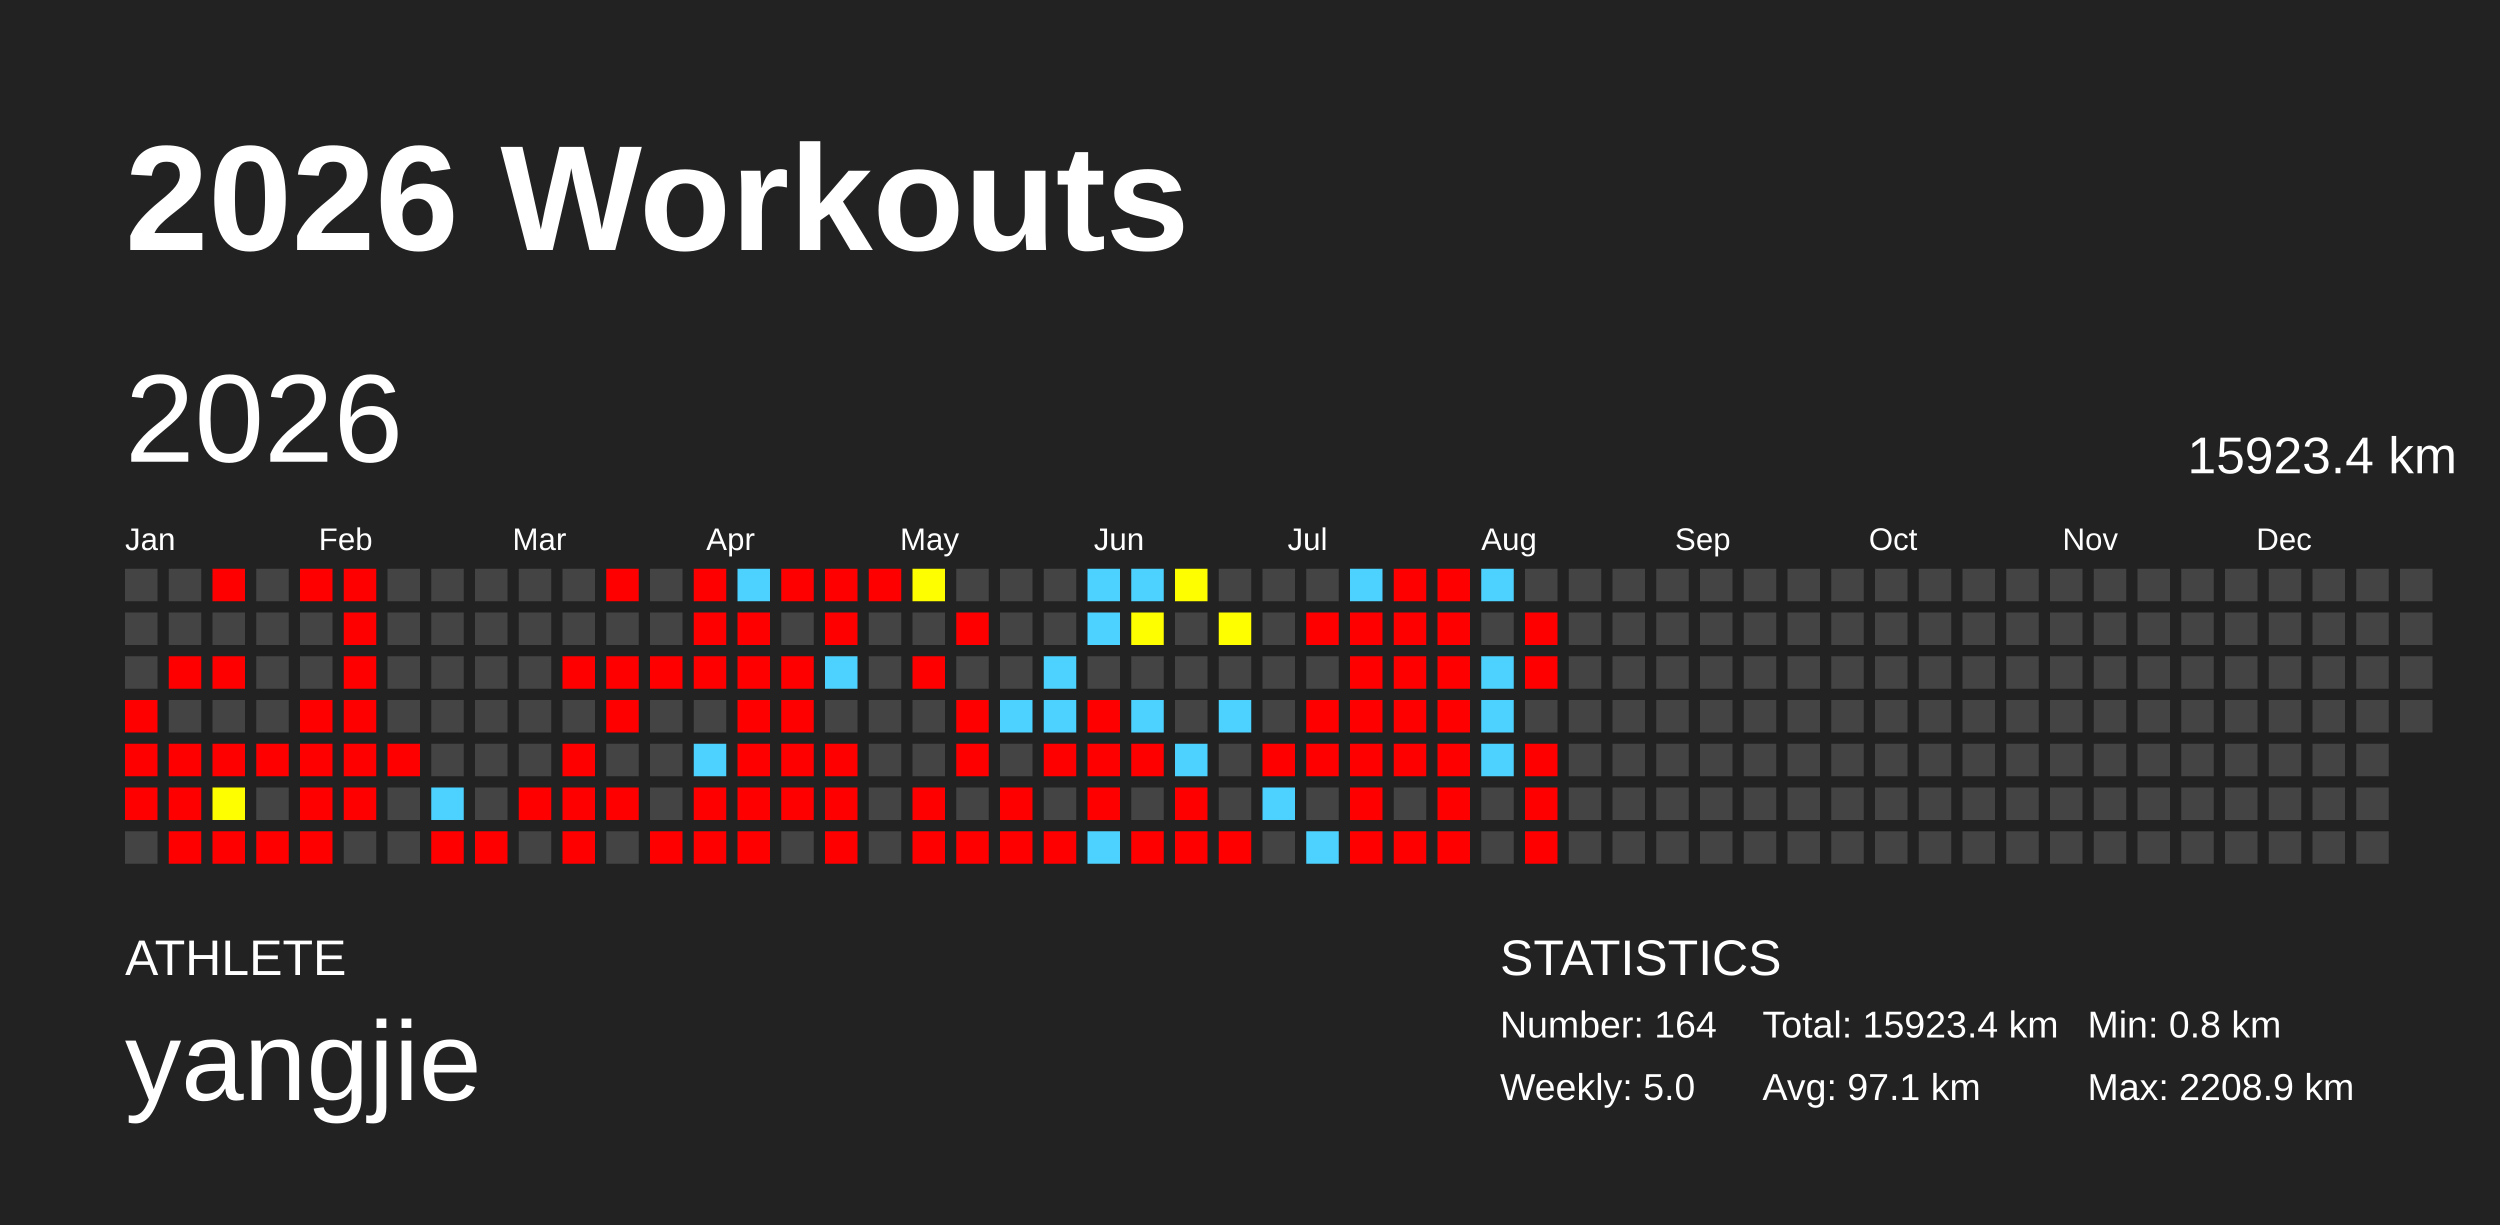
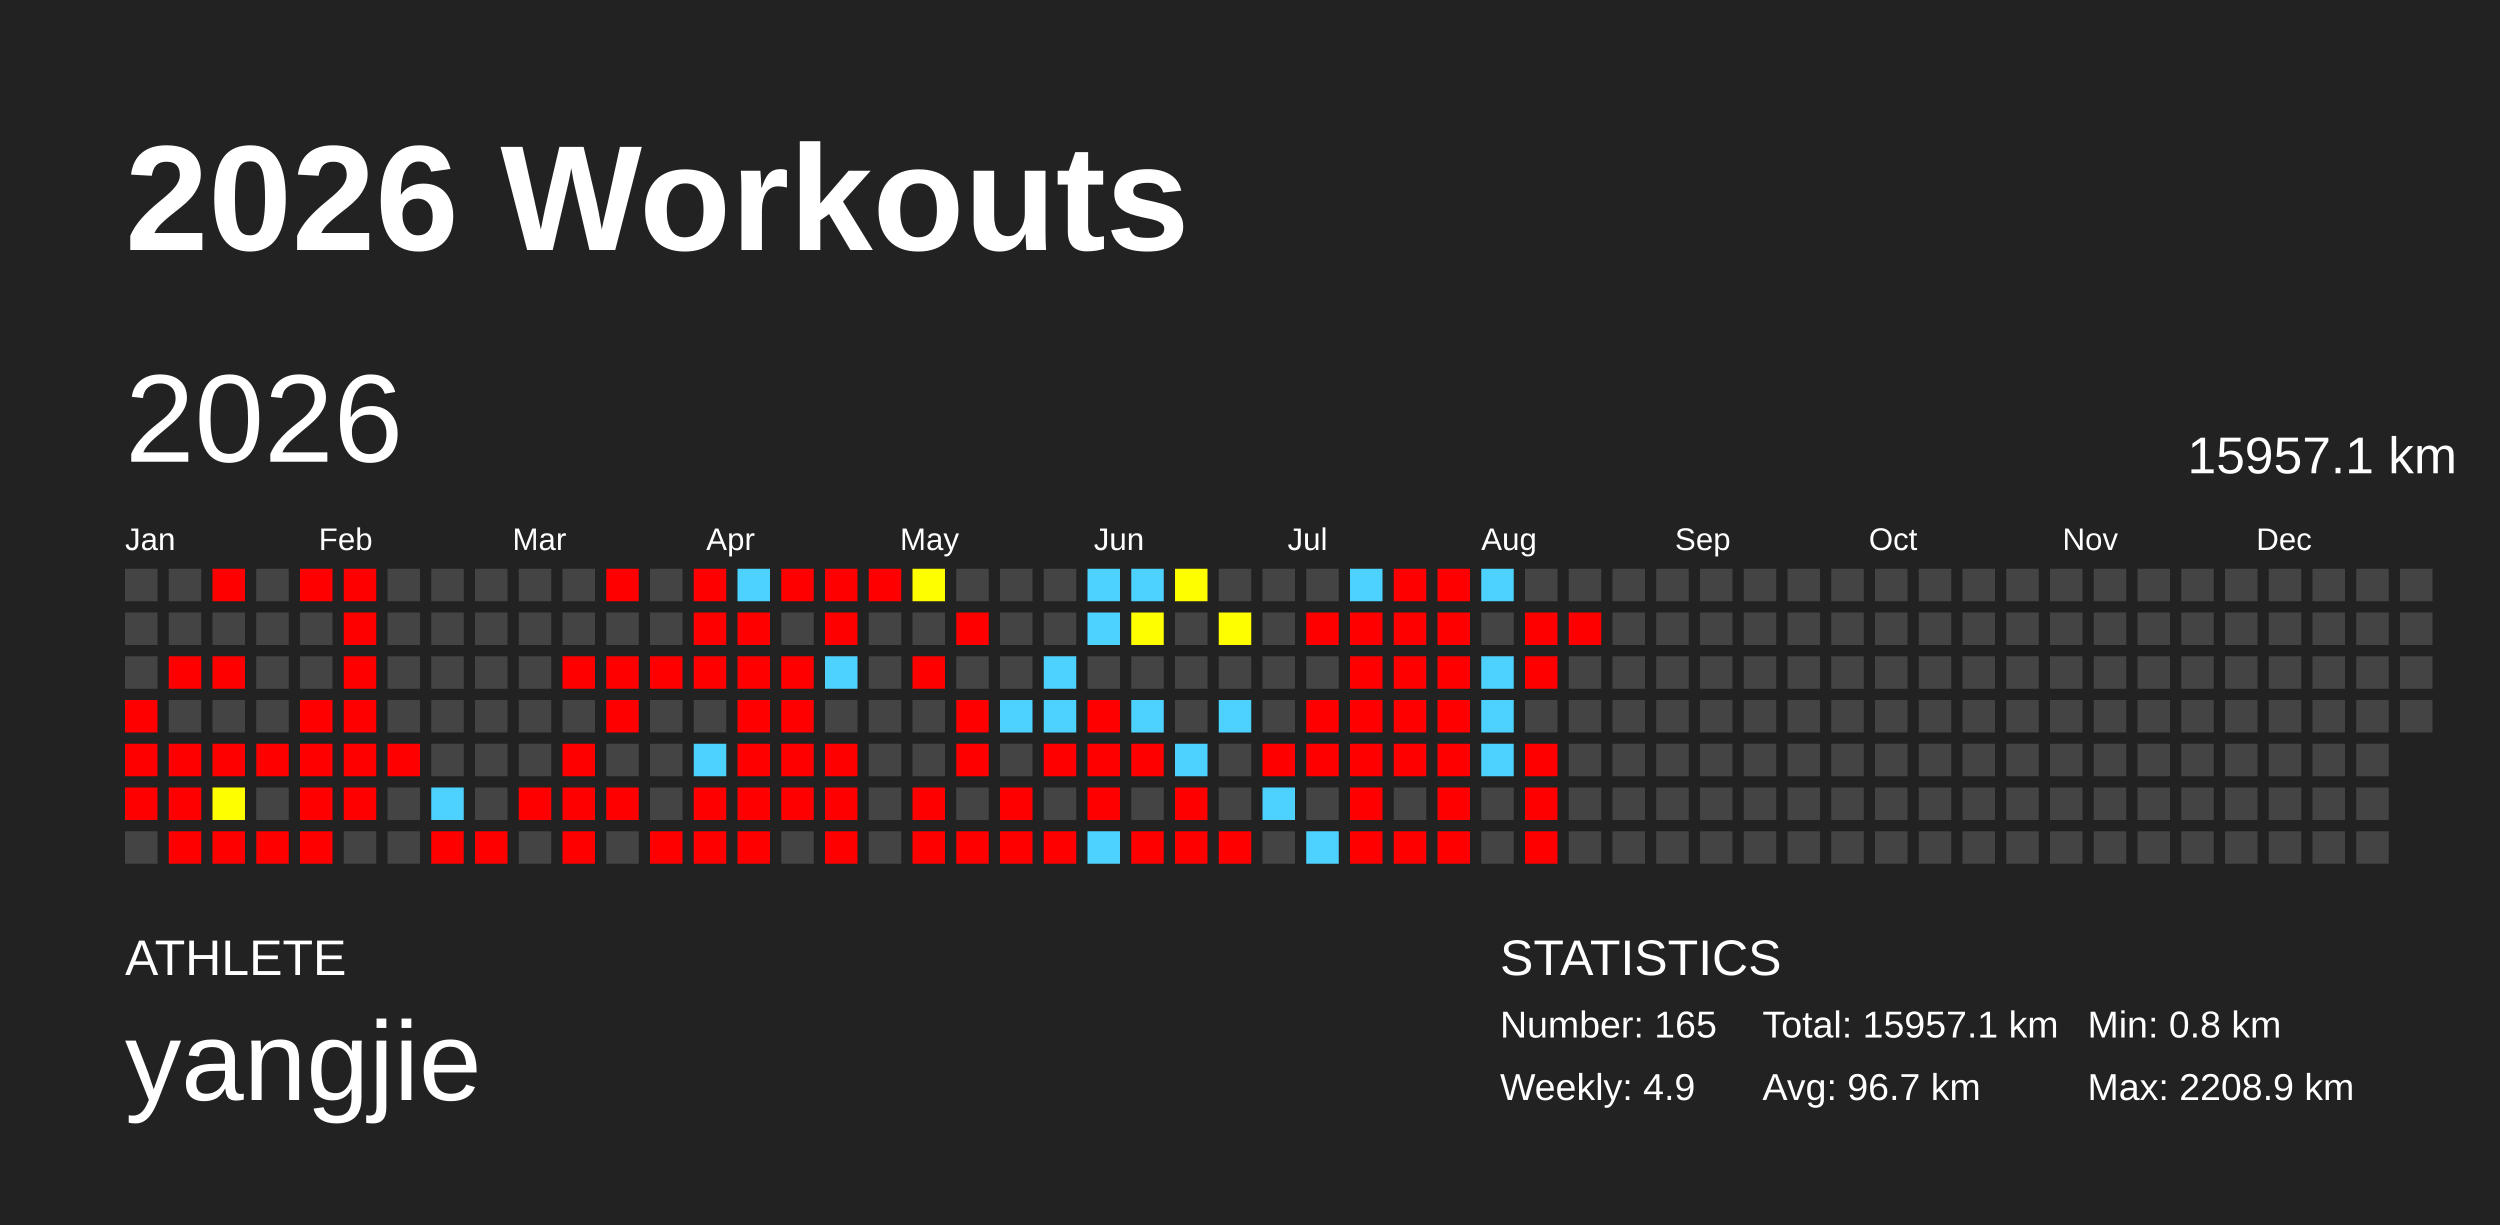
<svg xmlns="http://www.w3.org/2000/svg" baseProfile="full" height="98mm" version="1.1" viewBox="0,0,200,98" width="200mm">
  <defs />
  <rect fill="#222222" height="98" width="200" x="0" y="0" />
  <text fill="#FFFFFF" style="font-size:12px; font-family:Arial; font-weight:bold;" x="10" y="20">2026 Workouts</text>
  <text fill="#FFFFFF" style="font-size:4px; font-family:Arial" x="10" y="78">ATHLETE</text>
  <text fill="#FFFFFF" style="font-size:9px; font-family:Arial" x="10" y="88">yangjie</text>
  <text fill="#FFFFFF" style="font-size:4px; font-family:Arial" x="120" y="78">STATISTICS</text>
-   <text fill="#FFFFFF" style="font-size:3px; font-family:Arial" x="120" y="83">Number: 164</text>
-   <text fill="#FFFFFF" style="font-size:3px; font-family:Arial" x="120" y="88">Weekly: 5.0</text>
-   <text fill="#FFFFFF" style="font-size:3px; font-family:Arial" x="141" y="83">Total: 15923.4 km</text>
-   <text fill="#FFFFFF" style="font-size:3px; font-family:Arial" x="141" y="88">Avg: 97.1 km</text>
+   <text fill="#FFFFFF" style="font-size:3px; font-family:Arial" x="120" y="83">Number: 165</text>
+   <text fill="#FFFFFF" style="font-size:3px; font-family:Arial" x="120" y="88">Weekly: 4.9</text>
+   <text fill="#FFFFFF" style="font-size:3px; font-family:Arial" x="141" y="83">Total: 15957.1 km</text>
+   <text fill="#FFFFFF" style="font-size:3px; font-family:Arial" x="141" y="88">Avg: 96.7 km</text>
  <text fill="#FFFFFF" style="font-size:3px; font-family:Arial" x="167" y="83">Min: 0.8 km</text>
  <text fill="#FFFFFF" style="font-size:3px; font-family:Arial" x="167" y="88">Max: 2208.9 km</text>
  <text dominant-baseline="hanging" fill="#FFFFFF" style="font-size:10.0px; font-family:Arial;" x="10" y="30">2026</text>
-   <text dominant-baseline="hanging" fill="#FFFFFF" style="font-size:4.125px; font-family:Arial;" x="175" y="35">15923.4 km</text>
+   <text dominant-baseline="hanging" fill="#FFFFFF" style="font-size:4.125px; font-family:Arial;" x="175" y="35">15957.1 km</text>
  <text fill="#FFFFFF" style="font-size:2.5px; font-family:Arial" x="10.0" y="44">Jan</text>
  <text fill="#FFFFFF" style="font-size:2.5px; font-family:Arial" x="25.5" y="44">Feb</text>
  <text fill="#FFFFFF" style="font-size:2.5px; font-family:Arial" x="41.0" y="44">Mar</text>
  <text fill="#FFFFFF" style="font-size:2.5px; font-family:Arial" x="56.5" y="44">Apr</text>
  <text fill="#FFFFFF" style="font-size:2.5px; font-family:Arial" x="72.0" y="44">May</text>
  <text fill="#FFFFFF" style="font-size:2.5px; font-family:Arial" x="87.5" y="44">Jun</text>
  <text fill="#FFFFFF" style="font-size:2.5px; font-family:Arial" x="103.0" y="44">Jul</text>
  <text fill="#FFFFFF" style="font-size:2.5px; font-family:Arial" x="118.5" y="44">Aug</text>
  <text fill="#FFFFFF" style="font-size:2.5px; font-family:Arial" x="134.0" y="44">Sep</text>
  <text fill="#FFFFFF" style="font-size:2.5px; font-family:Arial" x="149.5" y="44">Oct</text>
  <text fill="#FFFFFF" style="font-size:2.5px; font-family:Arial" x="165.0" y="44">Nov</text>
  <text fill="#FFFFFF" style="font-size:2.5px; font-family:Arial" x="180.5" y="44">Dec</text>
  <rect fill="#444444" height="2.6" width="2.6" x="10.0" y="45.5" />
  <rect fill="#444444" height="2.6" width="2.6" x="10.0" y="49.0" />
  <rect fill="#444444" height="2.6" width="2.6" x="10.0" y="52.5" />
  <rect fill="red" height="2.6" width="2.6" x="10.0" y="56.0" />
  <rect fill="red" height="2.6" width="2.6" x="10.0" y="59.5" />
  <rect fill="red" height="2.6" width="2.6" x="10.0" y="63.0" />
  <rect fill="#444444" height="2.6" width="2.6" x="10.0" y="66.5" />
  <rect fill="#444444" height="2.6" width="2.6" x="13.5" y="45.5" />
  <rect fill="#444444" height="2.6" width="2.6" x="13.5" y="49.0" />
  <rect fill="red" height="2.6" width="2.6" x="13.5" y="52.5" />
  <rect fill="#444444" height="2.6" width="2.6" x="13.5" y="56.0" />
  <rect fill="red" height="2.6" width="2.6" x="13.5" y="59.5" />
  <rect fill="red" height="2.6" width="2.6" x="13.5" y="63.0" />
  <rect fill="red" height="2.6" width="2.6" x="13.5" y="66.5" />
  <rect fill="red" height="2.6" width="2.6" x="17.0" y="45.5" />
  <rect fill="#444444" height="2.6" width="2.6" x="17.0" y="49.0" />
  <rect fill="red" height="2.6" width="2.6" x="17.0" y="52.5" />
  <rect fill="#444444" height="2.6" width="2.6" x="17.0" y="56.0" />
  <rect fill="red" height="2.6" width="2.6" x="17.0" y="59.5" />
  <rect fill="#fffe00" height="2.6" width="2.6" x="17.0" y="63.0" />
  <rect fill="red" height="2.6" width="2.6" x="17.0" y="66.5" />
  <rect fill="#444444" height="2.6" width="2.6" x="20.5" y="45.5" />
  <rect fill="#444444" height="2.6" width="2.6" x="20.5" y="49.0" />
  <rect fill="#444444" height="2.6" width="2.6" x="20.5" y="52.5" />
  <rect fill="#444444" height="2.6" width="2.6" x="20.5" y="56.0" />
  <rect fill="red" height="2.6" width="2.6" x="20.5" y="59.5" />
  <rect fill="#444444" height="2.6" width="2.6" x="20.5" y="63.0" />
  <rect fill="red" height="2.6" width="2.6" x="20.5" y="66.5" />
  <rect fill="red" height="2.6" width="2.6" x="24.0" y="45.5" />
  <rect fill="#444444" height="2.6" width="2.6" x="24.0" y="49.0" />
  <rect fill="#444444" height="2.6" width="2.6" x="24.0" y="52.5" />
  <rect fill="red" height="2.6" width="2.6" x="24.0" y="56.0" />
  <rect fill="red" height="2.6" width="2.6" x="24.0" y="59.5" />
  <rect fill="red" height="2.6" width="2.6" x="24.0" y="63.0" />
  <rect fill="red" height="2.6" width="2.6" x="24.0" y="66.5" />
  <rect fill="red" height="2.6" width="2.6" x="27.5" y="45.5" />
  <rect fill="red" height="2.6" width="2.6" x="27.5" y="49.0" />
  <rect fill="red" height="2.6" width="2.6" x="27.5" y="52.5" />
  <rect fill="red" height="2.6" width="2.6" x="27.5" y="56.0" />
  <rect fill="red" height="2.6" width="2.6" x="27.5" y="59.5" />
  <rect fill="red" height="2.6" width="2.6" x="27.5" y="63.0" />
  <rect fill="#444444" height="2.6" width="2.6" x="27.5" y="66.5" />
  <rect fill="#444444" height="2.6" width="2.6" x="31.0" y="45.5" />
  <rect fill="#444444" height="2.6" width="2.6" x="31.0" y="49.0" />
  <rect fill="#444444" height="2.6" width="2.6" x="31.0" y="52.5" />
  <rect fill="#444444" height="2.6" width="2.6" x="31.0" y="56.0" />
  <rect fill="red" height="2.6" width="2.6" x="31.0" y="59.5" />
  <rect fill="#444444" height="2.6" width="2.6" x="31.0" y="63.0" />
  <rect fill="#444444" height="2.6" width="2.6" x="31.0" y="66.5" />
  <rect fill="#444444" height="2.6" width="2.6" x="34.5" y="45.5" />
  <rect fill="#444444" height="2.6" width="2.6" x="34.5" y="49.0" />
  <rect fill="#444444" height="2.6" width="2.6" x="34.5" y="52.5" />
  <rect fill="#444444" height="2.6" width="2.6" x="34.5" y="56.0" />
  <rect fill="#444444" height="2.6" width="2.6" x="34.5" y="59.5" />
  <rect fill="#4dd2ff" height="2.6" width="2.6" x="34.5" y="63.0" />
  <rect fill="red" height="2.6" width="2.6" x="34.5" y="66.5" />
  <rect fill="#444444" height="2.6" width="2.6" x="38.0" y="45.5" />
  <rect fill="#444444" height="2.6" width="2.6" x="38.0" y="49.0" />
  <rect fill="#444444" height="2.6" width="2.6" x="38.0" y="52.5" />
  <rect fill="#444444" height="2.6" width="2.6" x="38.0" y="56.0" />
  <rect fill="#444444" height="2.6" width="2.6" x="38.0" y="59.5" />
  <rect fill="#444444" height="2.6" width="2.6" x="38.0" y="63.0" />
  <rect fill="red" height="2.6" width="2.6" x="38.0" y="66.5" />
  <rect fill="#444444" height="2.6" width="2.6" x="41.5" y="45.5" />
  <rect fill="#444444" height="2.6" width="2.6" x="41.5" y="49.0" />
  <rect fill="#444444" height="2.6" width="2.6" x="41.5" y="52.5" />
  <rect fill="#444444" height="2.6" width="2.6" x="41.5" y="56.0" />
  <rect fill="#444444" height="2.6" width="2.6" x="41.5" y="59.5" />
  <rect fill="red" height="2.6" width="2.6" x="41.5" y="63.0" />
  <rect fill="#444444" height="2.6" width="2.6" x="41.5" y="66.5" />
  <rect fill="#444444" height="2.6" width="2.6" x="45.0" y="45.5" />
  <rect fill="#444444" height="2.6" width="2.6" x="45.0" y="49.0" />
  <rect fill="red" height="2.6" width="2.6" x="45.0" y="52.5" />
  <rect fill="#444444" height="2.6" width="2.6" x="45.0" y="56.0" />
  <rect fill="red" height="2.6" width="2.6" x="45.0" y="59.5" />
  <rect fill="red" height="2.6" width="2.6" x="45.0" y="63.0" />
  <rect fill="red" height="2.6" width="2.6" x="45.0" y="66.5" />
  <rect fill="red" height="2.6" width="2.6" x="48.5" y="45.5" />
  <rect fill="#444444" height="2.6" width="2.6" x="48.5" y="49.0" />
  <rect fill="red" height="2.6" width="2.6" x="48.5" y="52.5" />
  <rect fill="red" height="2.6" width="2.6" x="48.5" y="56.0" />
  <rect fill="#444444" height="2.6" width="2.6" x="48.5" y="59.5" />
  <rect fill="red" height="2.6" width="2.6" x="48.5" y="63.0" />
  <rect fill="#444444" height="2.6" width="2.6" x="48.5" y="66.5" />
  <rect fill="#444444" height="2.6" width="2.6" x="52.0" y="45.5" />
  <rect fill="#444444" height="2.6" width="2.6" x="52.0" y="49.0" />
  <rect fill="red" height="2.6" width="2.6" x="52.0" y="52.5" />
  <rect fill="#444444" height="2.6" width="2.6" x="52.0" y="56.0" />
  <rect fill="#444444" height="2.6" width="2.6" x="52.0" y="59.5" />
  <rect fill="#444444" height="2.6" width="2.6" x="52.0" y="63.0" />
  <rect fill="red" height="2.6" width="2.6" x="52.0" y="66.5" />
  <rect fill="red" height="2.6" width="2.6" x="55.5" y="45.5" />
  <rect fill="red" height="2.6" width="2.6" x="55.5" y="49.0" />
  <rect fill="red" height="2.6" width="2.6" x="55.5" y="52.5" />
  <rect fill="#444444" height="2.6" width="2.6" x="55.5" y="56.0" />
  <rect fill="#4dd2ff" height="2.6" width="2.6" x="55.5" y="59.5" />
  <rect fill="red" height="2.6" width="2.6" x="55.5" y="63.0" />
  <rect fill="red" height="2.6" width="2.6" x="55.5" y="66.5" />
  <rect fill="#4dd2ff" height="2.6" width="2.6" x="59.0" y="45.5" />
  <rect fill="red" height="2.6" width="2.6" x="59.0" y="49.0" />
  <rect fill="red" height="2.6" width="2.6" x="59.0" y="52.5" />
  <rect fill="red" height="2.6" width="2.6" x="59.0" y="56.0" />
  <rect fill="red" height="2.6" width="2.6" x="59.0" y="59.5" />
  <rect fill="red" height="2.6" width="2.6" x="59.0" y="63.0" />
  <rect fill="red" height="2.6" width="2.6" x="59.0" y="66.5" />
  <rect fill="red" height="2.6" width="2.6" x="62.5" y="45.5" />
  <rect fill="#444444" height="2.6" width="2.6" x="62.5" y="49.0" />
  <rect fill="red" height="2.6" width="2.6" x="62.5" y="52.5" />
  <rect fill="red" height="2.6" width="2.6" x="62.5" y="56.0" />
  <rect fill="red" height="2.6" width="2.6" x="62.5" y="59.5" />
  <rect fill="red" height="2.6" width="2.6" x="62.5" y="63.0" />
  <rect fill="#444444" height="2.6" width="2.6" x="62.5" y="66.5" />
  <rect fill="red" height="2.6" width="2.6" x="66.0" y="45.5" />
  <rect fill="red" height="2.6" width="2.6" x="66.0" y="49.0" />
  <rect fill="#4dd2ff" height="2.6" width="2.6" x="66.0" y="52.5" />
  <rect fill="#444444" height="2.6" width="2.6" x="66.0" y="56.0" />
  <rect fill="red" height="2.6" width="2.6" x="66.0" y="59.5" />
  <rect fill="red" height="2.6" width="2.6" x="66.0" y="63.0" />
  <rect fill="red" height="2.6" width="2.6" x="66.0" y="66.5" />
  <rect fill="red" height="2.6" width="2.6" x="69.5" y="45.5" />
  <rect fill="#444444" height="2.6" width="2.6" x="69.5" y="49.0" />
  <rect fill="#444444" height="2.6" width="2.6" x="69.5" y="52.5" />
  <rect fill="#444444" height="2.6" width="2.6" x="69.5" y="56.0" />
  <rect fill="#444444" height="2.6" width="2.6" x="69.5" y="59.5" />
  <rect fill="#444444" height="2.6" width="2.6" x="69.5" y="63.0" />
  <rect fill="#444444" height="2.6" width="2.6" x="69.5" y="66.5" />
  <rect fill="#fffe00" height="2.6" width="2.6" x="73.0" y="45.5" />
  <rect fill="#444444" height="2.6" width="2.6" x="73.0" y="49.0" />
  <rect fill="red" height="2.6" width="2.6" x="73.0" y="52.5" />
  <rect fill="#444444" height="2.6" width="2.6" x="73.0" y="56.0" />
  <rect fill="#444444" height="2.6" width="2.6" x="73.0" y="59.5" />
  <rect fill="red" height="2.6" width="2.6" x="73.0" y="63.0" />
  <rect fill="red" height="2.6" width="2.6" x="73.0" y="66.5" />
  <rect fill="#444444" height="2.6" width="2.6" x="76.5" y="45.5" />
  <rect fill="red" height="2.6" width="2.6" x="76.5" y="49.0" />
  <rect fill="#444444" height="2.6" width="2.6" x="76.5" y="52.5" />
  <rect fill="red" height="2.6" width="2.6" x="76.5" y="56.0" />
  <rect fill="red" height="2.6" width="2.6" x="76.5" y="59.5" />
  <rect fill="#444444" height="2.6" width="2.6" x="76.5" y="63.0" />
  <rect fill="red" height="2.6" width="2.6" x="76.5" y="66.5" />
  <rect fill="#444444" height="2.6" width="2.6" x="80.0" y="45.5" />
  <rect fill="#444444" height="2.6" width="2.6" x="80.0" y="49.0" />
  <rect fill="#444444" height="2.6" width="2.6" x="80.0" y="52.5" />
  <rect fill="#4dd2ff" height="2.6" width="2.6" x="80.0" y="56.0" />
  <rect fill="#444444" height="2.6" width="2.6" x="80.0" y="59.5" />
  <rect fill="red" height="2.6" width="2.6" x="80.0" y="63.0" />
  <rect fill="red" height="2.6" width="2.6" x="80.0" y="66.5" />
  <rect fill="#444444" height="2.6" width="2.6" x="83.5" y="45.5" />
  <rect fill="#444444" height="2.6" width="2.6" x="83.5" y="49.0" />
  <rect fill="#4dd2ff" height="2.6" width="2.6" x="83.5" y="52.5" />
  <rect fill="#4dd2ff" height="2.6" width="2.6" x="83.5" y="56.0" />
  <rect fill="red" height="2.6" width="2.6" x="83.5" y="59.5" />
  <rect fill="#444444" height="2.6" width="2.6" x="83.5" y="63.0" />
  <rect fill="red" height="2.6" width="2.6" x="83.5" y="66.5" />
  <rect fill="#4dd2ff" height="2.6" width="2.6" x="87.0" y="45.5" />
  <rect fill="#4dd2ff" height="2.6" width="2.6" x="87.0" y="49.0" />
  <rect fill="#444444" height="2.6" width="2.6" x="87.0" y="52.5" />
  <rect fill="red" height="2.6" width="2.6" x="87.0" y="56.0" />
  <rect fill="red" height="2.6" width="2.6" x="87.0" y="59.5" />
  <rect fill="red" height="2.6" width="2.6" x="87.0" y="63.0" />
  <rect fill="#4dd2ff" height="2.6" width="2.6" x="87.0" y="66.5" />
  <rect fill="#4dd2ff" height="2.6" width="2.6" x="90.5" y="45.5" />
  <rect fill="#fffe00" height="2.6" width="2.6" x="90.5" y="49.0" />
  <rect fill="#444444" height="2.6" width="2.6" x="90.5" y="52.5" />
  <rect fill="#4dd2ff" height="2.6" width="2.6" x="90.5" y="56.0" />
  <rect fill="red" height="2.6" width="2.6" x="90.5" y="59.5" />
  <rect fill="#444444" height="2.6" width="2.6" x="90.5" y="63.0" />
  <rect fill="red" height="2.6" width="2.6" x="90.5" y="66.5" />
  <rect fill="#fffe00" height="2.6" width="2.6" x="94.0" y="45.5" />
  <rect fill="#444444" height="2.6" width="2.6" x="94.0" y="49.0" />
  <rect fill="#444444" height="2.6" width="2.6" x="94.0" y="52.5" />
  <rect fill="#444444" height="2.6" width="2.6" x="94.0" y="56.0" />
  <rect fill="#4dd2ff" height="2.6" width="2.6" x="94.0" y="59.5" />
  <rect fill="red" height="2.6" width="2.6" x="94.0" y="63.0" />
  <rect fill="red" height="2.6" width="2.6" x="94.0" y="66.5" />
  <rect fill="#444444" height="2.6" width="2.6" x="97.5" y="45.5" />
  <rect fill="#fffe00" height="2.6" width="2.6" x="97.5" y="49.0" />
  <rect fill="#444444" height="2.6" width="2.6" x="97.5" y="52.5" />
  <rect fill="#4dd2ff" height="2.6" width="2.6" x="97.5" y="56.0" />
  <rect fill="#444444" height="2.6" width="2.6" x="97.5" y="59.5" />
  <rect fill="#444444" height="2.6" width="2.6" x="97.5" y="63.0" />
  <rect fill="red" height="2.6" width="2.6" x="97.5" y="66.5" />
  <rect fill="#444444" height="2.6" width="2.6" x="101.0" y="45.5" />
  <rect fill="#444444" height="2.6" width="2.6" x="101.0" y="49.0" />
  <rect fill="#444444" height="2.6" width="2.6" x="101.0" y="52.5" />
  <rect fill="#444444" height="2.6" width="2.6" x="101.0" y="56.0" />
  <rect fill="red" height="2.6" width="2.6" x="101.0" y="59.5" />
  <rect fill="#4dd2ff" height="2.6" width="2.6" x="101.0" y="63.0" />
  <rect fill="#444444" height="2.6" width="2.6" x="101.0" y="66.5" />
  <rect fill="#444444" height="2.6" width="2.6" x="104.5" y="45.5" />
  <rect fill="red" height="2.6" width="2.6" x="104.5" y="49.0" />
  <rect fill="#444444" height="2.6" width="2.6" x="104.5" y="52.5" />
  <rect fill="red" height="2.6" width="2.6" x="104.5" y="56.0" />
  <rect fill="red" height="2.6" width="2.6" x="104.5" y="59.5" />
  <rect fill="#444444" height="2.6" width="2.6" x="104.5" y="63.0" />
  <rect fill="#4dd2ff" height="2.6" width="2.6" x="104.5" y="66.5" />
  <rect fill="#4dd2ff" height="2.6" width="2.6" x="108.0" y="45.5" />
  <rect fill="red" height="2.6" width="2.6" x="108.0" y="49.0" />
  <rect fill="red" height="2.6" width="2.6" x="108.0" y="52.5" />
  <rect fill="red" height="2.6" width="2.6" x="108.0" y="56.0" />
  <rect fill="red" height="2.6" width="2.6" x="108.0" y="59.5" />
  <rect fill="red" height="2.6" width="2.6" x="108.0" y="63.0" />
  <rect fill="red" height="2.6" width="2.6" x="108.0" y="66.5" />
  <rect fill="red" height="2.6" width="2.6" x="111.5" y="45.5" />
  <rect fill="red" height="2.6" width="2.6" x="111.5" y="49.0" />
  <rect fill="red" height="2.6" width="2.6" x="111.5" y="52.5" />
  <rect fill="red" height="2.6" width="2.6" x="111.5" y="56.0" />
  <rect fill="red" height="2.6" width="2.6" x="111.5" y="59.5" />
  <rect fill="#444444" height="2.6" width="2.6" x="111.5" y="63.0" />
  <rect fill="red" height="2.6" width="2.6" x="111.5" y="66.5" />
  <rect fill="red" height="2.6" width="2.6" x="115.0" y="45.5" />
  <rect fill="red" height="2.6" width="2.6" x="115.0" y="49.0" />
  <rect fill="red" height="2.6" width="2.6" x="115.0" y="52.5" />
  <rect fill="red" height="2.6" width="2.6" x="115.0" y="56.0" />
  <rect fill="red" height="2.6" width="2.6" x="115.0" y="59.5" />
  <rect fill="red" height="2.6" width="2.6" x="115.0" y="63.0" />
  <rect fill="red" height="2.6" width="2.6" x="115.0" y="66.5" />
  <rect fill="#4dd2ff" height="2.6" width="2.6" x="118.5" y="45.5" />
  <rect fill="#444444" height="2.6" width="2.6" x="118.5" y="49.0" />
  <rect fill="#4dd2ff" height="2.6" width="2.6" x="118.5" y="52.5" />
  <rect fill="#4dd2ff" height="2.6" width="2.6" x="118.5" y="56.0" />
  <rect fill="#4dd2ff" height="2.6" width="2.6" x="118.5" y="59.5" />
  <rect fill="#444444" height="2.6" width="2.6" x="118.5" y="63.0" />
  <rect fill="#444444" height="2.6" width="2.6" x="118.5" y="66.5" />
  <rect fill="#444444" height="2.6" width="2.6" x="122.0" y="45.5" />
  <rect fill="red" height="2.6" width="2.6" x="122.0" y="49.0" />
  <rect fill="red" height="2.6" width="2.6" x="122.0" y="52.5" />
  <rect fill="#444444" height="2.6" width="2.6" x="122.0" y="56.0" />
  <rect fill="red" height="2.6" width="2.6" x="122.0" y="59.5" />
  <rect fill="red" height="2.6" width="2.6" x="122.0" y="63.0" />
  <rect fill="red" height="2.6" width="2.6" x="122.0" y="66.5" />
  <rect fill="#444444" height="2.6" width="2.6" x="125.5" y="45.5" />
-   <rect fill="#444444" height="2.6" width="2.6" x="125.5" y="49.0" />
+   <rect fill="red" height="2.6" width="2.6" x="125.5" y="49.0" />
  <rect fill="#444444" height="2.6" width="2.6" x="125.5" y="52.5" />
  <rect fill="#444444" height="2.6" width="2.6" x="125.5" y="56.0" />
  <rect fill="#444444" height="2.6" width="2.6" x="125.5" y="59.5" />
  <rect fill="#444444" height="2.6" width="2.6" x="125.5" y="63.0" />
  <rect fill="#444444" height="2.6" width="2.6" x="125.5" y="66.5" />
  <rect fill="#444444" height="2.6" width="2.6" x="129.0" y="45.5" />
  <rect fill="#444444" height="2.6" width="2.6" x="129.0" y="49.0" />
  <rect fill="#444444" height="2.6" width="2.6" x="129.0" y="52.5" />
  <rect fill="#444444" height="2.6" width="2.6" x="129.0" y="56.0" />
  <rect fill="#444444" height="2.6" width="2.6" x="129.0" y="59.5" />
  <rect fill="#444444" height="2.6" width="2.6" x="129.0" y="63.0" />
  <rect fill="#444444" height="2.6" width="2.6" x="129.0" y="66.5" />
  <rect fill="#444444" height="2.6" width="2.6" x="132.5" y="45.5" />
  <rect fill="#444444" height="2.6" width="2.6" x="132.5" y="49.0" />
  <rect fill="#444444" height="2.6" width="2.6" x="132.5" y="52.5" />
  <rect fill="#444444" height="2.6" width="2.6" x="132.5" y="56.0" />
  <rect fill="#444444" height="2.6" width="2.6" x="132.5" y="59.5" />
  <rect fill="#444444" height="2.6" width="2.6" x="132.5" y="63.0" />
  <rect fill="#444444" height="2.6" width="2.6" x="132.5" y="66.5" />
  <rect fill="#444444" height="2.6" width="2.6" x="136.0" y="45.5" />
  <rect fill="#444444" height="2.6" width="2.6" x="136.0" y="49.0" />
  <rect fill="#444444" height="2.6" width="2.6" x="136.0" y="52.5" />
  <rect fill="#444444" height="2.6" width="2.6" x="136.0" y="56.0" />
  <rect fill="#444444" height="2.6" width="2.6" x="136.0" y="59.5" />
  <rect fill="#444444" height="2.6" width="2.6" x="136.0" y="63.0" />
  <rect fill="#444444" height="2.6" width="2.6" x="136.0" y="66.5" />
  <rect fill="#444444" height="2.6" width="2.6" x="139.5" y="45.5" />
  <rect fill="#444444" height="2.6" width="2.6" x="139.5" y="49.0" />
  <rect fill="#444444" height="2.6" width="2.6" x="139.5" y="52.5" />
  <rect fill="#444444" height="2.6" width="2.6" x="139.5" y="56.0" />
  <rect fill="#444444" height="2.6" width="2.6" x="139.5" y="59.5" />
  <rect fill="#444444" height="2.6" width="2.6" x="139.5" y="63.0" />
  <rect fill="#444444" height="2.6" width="2.6" x="139.5" y="66.5" />
  <rect fill="#444444" height="2.6" width="2.6" x="143.0" y="45.5" />
  <rect fill="#444444" height="2.6" width="2.6" x="143.0" y="49.0" />
  <rect fill="#444444" height="2.6" width="2.6" x="143.0" y="52.5" />
  <rect fill="#444444" height="2.6" width="2.6" x="143.0" y="56.0" />
  <rect fill="#444444" height="2.6" width="2.6" x="143.0" y="59.5" />
  <rect fill="#444444" height="2.6" width="2.6" x="143.0" y="63.0" />
  <rect fill="#444444" height="2.6" width="2.6" x="143.0" y="66.5" />
  <rect fill="#444444" height="2.6" width="2.6" x="146.5" y="45.5" />
  <rect fill="#444444" height="2.6" width="2.6" x="146.5" y="49.0" />
  <rect fill="#444444" height="2.6" width="2.6" x="146.5" y="52.5" />
  <rect fill="#444444" height="2.6" width="2.6" x="146.5" y="56.0" />
  <rect fill="#444444" height="2.6" width="2.6" x="146.5" y="59.5" />
  <rect fill="#444444" height="2.6" width="2.6" x="146.5" y="63.0" />
  <rect fill="#444444" height="2.6" width="2.6" x="146.5" y="66.5" />
  <rect fill="#444444" height="2.6" width="2.6" x="150.0" y="45.5" />
  <rect fill="#444444" height="2.6" width="2.6" x="150.0" y="49.0" />
  <rect fill="#444444" height="2.6" width="2.6" x="150.0" y="52.5" />
  <rect fill="#444444" height="2.6" width="2.6" x="150.0" y="56.0" />
  <rect fill="#444444" height="2.6" width="2.6" x="150.0" y="59.5" />
  <rect fill="#444444" height="2.6" width="2.6" x="150.0" y="63.0" />
  <rect fill="#444444" height="2.6" width="2.6" x="150.0" y="66.5" />
  <rect fill="#444444" height="2.6" width="2.6" x="153.5" y="45.5" />
  <rect fill="#444444" height="2.6" width="2.6" x="153.5" y="49.0" />
  <rect fill="#444444" height="2.6" width="2.6" x="153.5" y="52.5" />
  <rect fill="#444444" height="2.6" width="2.6" x="153.5" y="56.0" />
  <rect fill="#444444" height="2.6" width="2.6" x="153.5" y="59.5" />
  <rect fill="#444444" height="2.6" width="2.6" x="153.5" y="63.0" />
  <rect fill="#444444" height="2.6" width="2.6" x="153.5" y="66.5" />
  <rect fill="#444444" height="2.6" width="2.6" x="157.0" y="45.5" />
  <rect fill="#444444" height="2.6" width="2.6" x="157.0" y="49.0" />
  <rect fill="#444444" height="2.6" width="2.6" x="157.0" y="52.5" />
  <rect fill="#444444" height="2.6" width="2.6" x="157.0" y="56.0" />
  <rect fill="#444444" height="2.6" width="2.6" x="157.0" y="59.5" />
  <rect fill="#444444" height="2.6" width="2.6" x="157.0" y="63.0" />
  <rect fill="#444444" height="2.6" width="2.6" x="157.0" y="66.5" />
  <rect fill="#444444" height="2.6" width="2.6" x="160.5" y="45.5" />
  <rect fill="#444444" height="2.6" width="2.6" x="160.5" y="49.0" />
  <rect fill="#444444" height="2.6" width="2.6" x="160.5" y="52.5" />
  <rect fill="#444444" height="2.6" width="2.6" x="160.5" y="56.0" />
  <rect fill="#444444" height="2.6" width="2.6" x="160.5" y="59.5" />
  <rect fill="#444444" height="2.6" width="2.6" x="160.5" y="63.0" />
  <rect fill="#444444" height="2.6" width="2.6" x="160.5" y="66.5" />
  <rect fill="#444444" height="2.6" width="2.6" x="164.0" y="45.5" />
  <rect fill="#444444" height="2.6" width="2.6" x="164.0" y="49.0" />
  <rect fill="#444444" height="2.6" width="2.6" x="164.0" y="52.5" />
  <rect fill="#444444" height="2.6" width="2.6" x="164.0" y="56.0" />
  <rect fill="#444444" height="2.6" width="2.6" x="164.0" y="59.5" />
  <rect fill="#444444" height="2.6" width="2.6" x="164.0" y="63.0" />
  <rect fill="#444444" height="2.6" width="2.6" x="164.0" y="66.5" />
  <rect fill="#444444" height="2.6" width="2.6" x="167.5" y="45.5" />
  <rect fill="#444444" height="2.6" width="2.6" x="167.5" y="49.0" />
  <rect fill="#444444" height="2.6" width="2.6" x="167.5" y="52.5" />
  <rect fill="#444444" height="2.6" width="2.6" x="167.5" y="56.0" />
  <rect fill="#444444" height="2.6" width="2.6" x="167.5" y="59.5" />
  <rect fill="#444444" height="2.6" width="2.6" x="167.5" y="63.0" />
  <rect fill="#444444" height="2.6" width="2.6" x="167.5" y="66.5" />
  <rect fill="#444444" height="2.6" width="2.6" x="171.0" y="45.5" />
  <rect fill="#444444" height="2.6" width="2.6" x="171.0" y="49.0" />
  <rect fill="#444444" height="2.6" width="2.6" x="171.0" y="52.5" />
  <rect fill="#444444" height="2.6" width="2.6" x="171.0" y="56.0" />
  <rect fill="#444444" height="2.6" width="2.6" x="171.0" y="59.5" />
  <rect fill="#444444" height="2.6" width="2.6" x="171.0" y="63.0" />
  <rect fill="#444444" height="2.6" width="2.6" x="171.0" y="66.5" />
  <rect fill="#444444" height="2.6" width="2.6" x="174.5" y="45.5" />
  <rect fill="#444444" height="2.6" width="2.6" x="174.5" y="49.0" />
  <rect fill="#444444" height="2.6" width="2.6" x="174.5" y="52.5" />
  <rect fill="#444444" height="2.6" width="2.6" x="174.5" y="56.0" />
  <rect fill="#444444" height="2.6" width="2.6" x="174.5" y="59.5" />
  <rect fill="#444444" height="2.6" width="2.6" x="174.5" y="63.0" />
  <rect fill="#444444" height="2.6" width="2.6" x="174.5" y="66.5" />
  <rect fill="#444444" height="2.6" width="2.6" x="178.0" y="45.5" />
  <rect fill="#444444" height="2.6" width="2.6" x="178.0" y="49.0" />
  <rect fill="#444444" height="2.6" width="2.6" x="178.0" y="52.5" />
  <rect fill="#444444" height="2.6" width="2.6" x="178.0" y="56.0" />
  <rect fill="#444444" height="2.6" width="2.6" x="178.0" y="59.5" />
  <rect fill="#444444" height="2.6" width="2.6" x="178.0" y="63.0" />
  <rect fill="#444444" height="2.6" width="2.6" x="178.0" y="66.5" />
  <rect fill="#444444" height="2.6" width="2.6" x="181.5" y="45.5" />
  <rect fill="#444444" height="2.6" width="2.6" x="181.5" y="49.0" />
  <rect fill="#444444" height="2.6" width="2.6" x="181.5" y="52.5" />
  <rect fill="#444444" height="2.6" width="2.6" x="181.5" y="56.0" />
  <rect fill="#444444" height="2.6" width="2.6" x="181.5" y="59.5" />
  <rect fill="#444444" height="2.6" width="2.6" x="181.5" y="63.0" />
  <rect fill="#444444" height="2.6" width="2.6" x="181.5" y="66.5" />
  <rect fill="#444444" height="2.6" width="2.6" x="185.0" y="45.5" />
  <rect fill="#444444" height="2.6" width="2.6" x="185.0" y="49.0" />
  <rect fill="#444444" height="2.6" width="2.6" x="185.0" y="52.5" />
  <rect fill="#444444" height="2.6" width="2.6" x="185.0" y="56.0" />
  <rect fill="#444444" height="2.6" width="2.6" x="185.0" y="59.5" />
  <rect fill="#444444" height="2.6" width="2.6" x="185.0" y="63.0" />
  <rect fill="#444444" height="2.6" width="2.6" x="185.0" y="66.5" />
  <rect fill="#444444" height="2.6" width="2.6" x="188.5" y="45.5" />
  <rect fill="#444444" height="2.6" width="2.6" x="188.5" y="49.0" />
  <rect fill="#444444" height="2.6" width="2.6" x="188.5" y="52.5" />
  <rect fill="#444444" height="2.6" width="2.6" x="188.5" y="56.0" />
  <rect fill="#444444" height="2.6" width="2.6" x="188.5" y="59.5" />
  <rect fill="#444444" height="2.6" width="2.6" x="188.5" y="63.0" />
  <rect fill="#444444" height="2.6" width="2.6" x="188.5" y="66.5" />
  <rect fill="#444444" height="2.6" width="2.6" x="192.0" y="45.5" />
  <rect fill="#444444" height="2.6" width="2.6" x="192.0" y="49.0" />
  <rect fill="#444444" height="2.6" width="2.6" x="192.0" y="52.5" />
  <rect fill="#444444" height="2.6" width="2.6" x="192.0" y="56.0" />
</svg>
